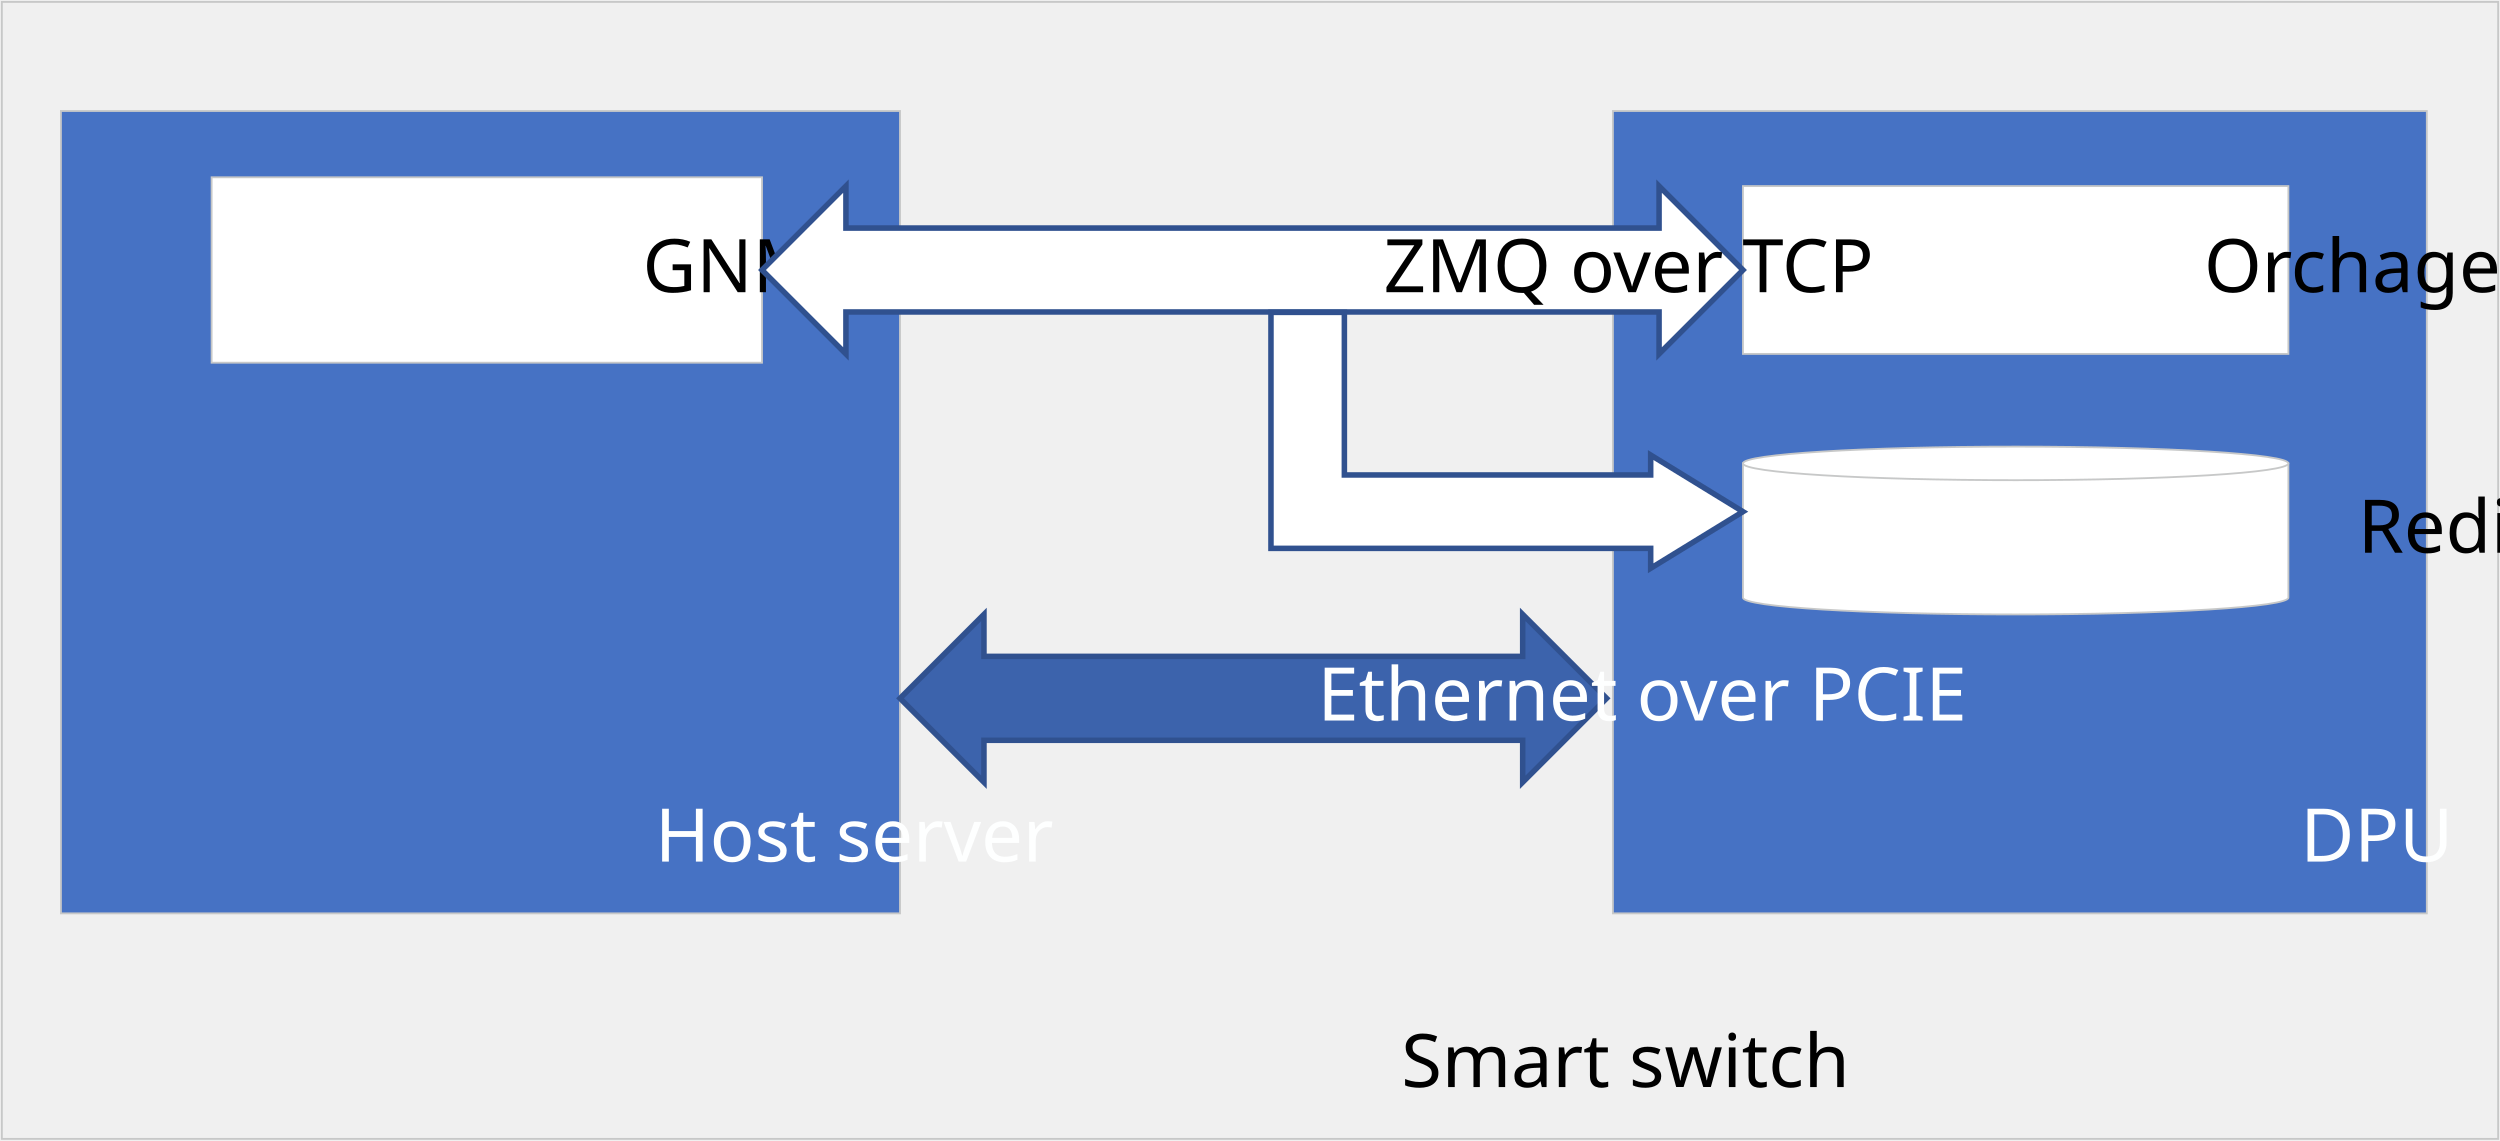
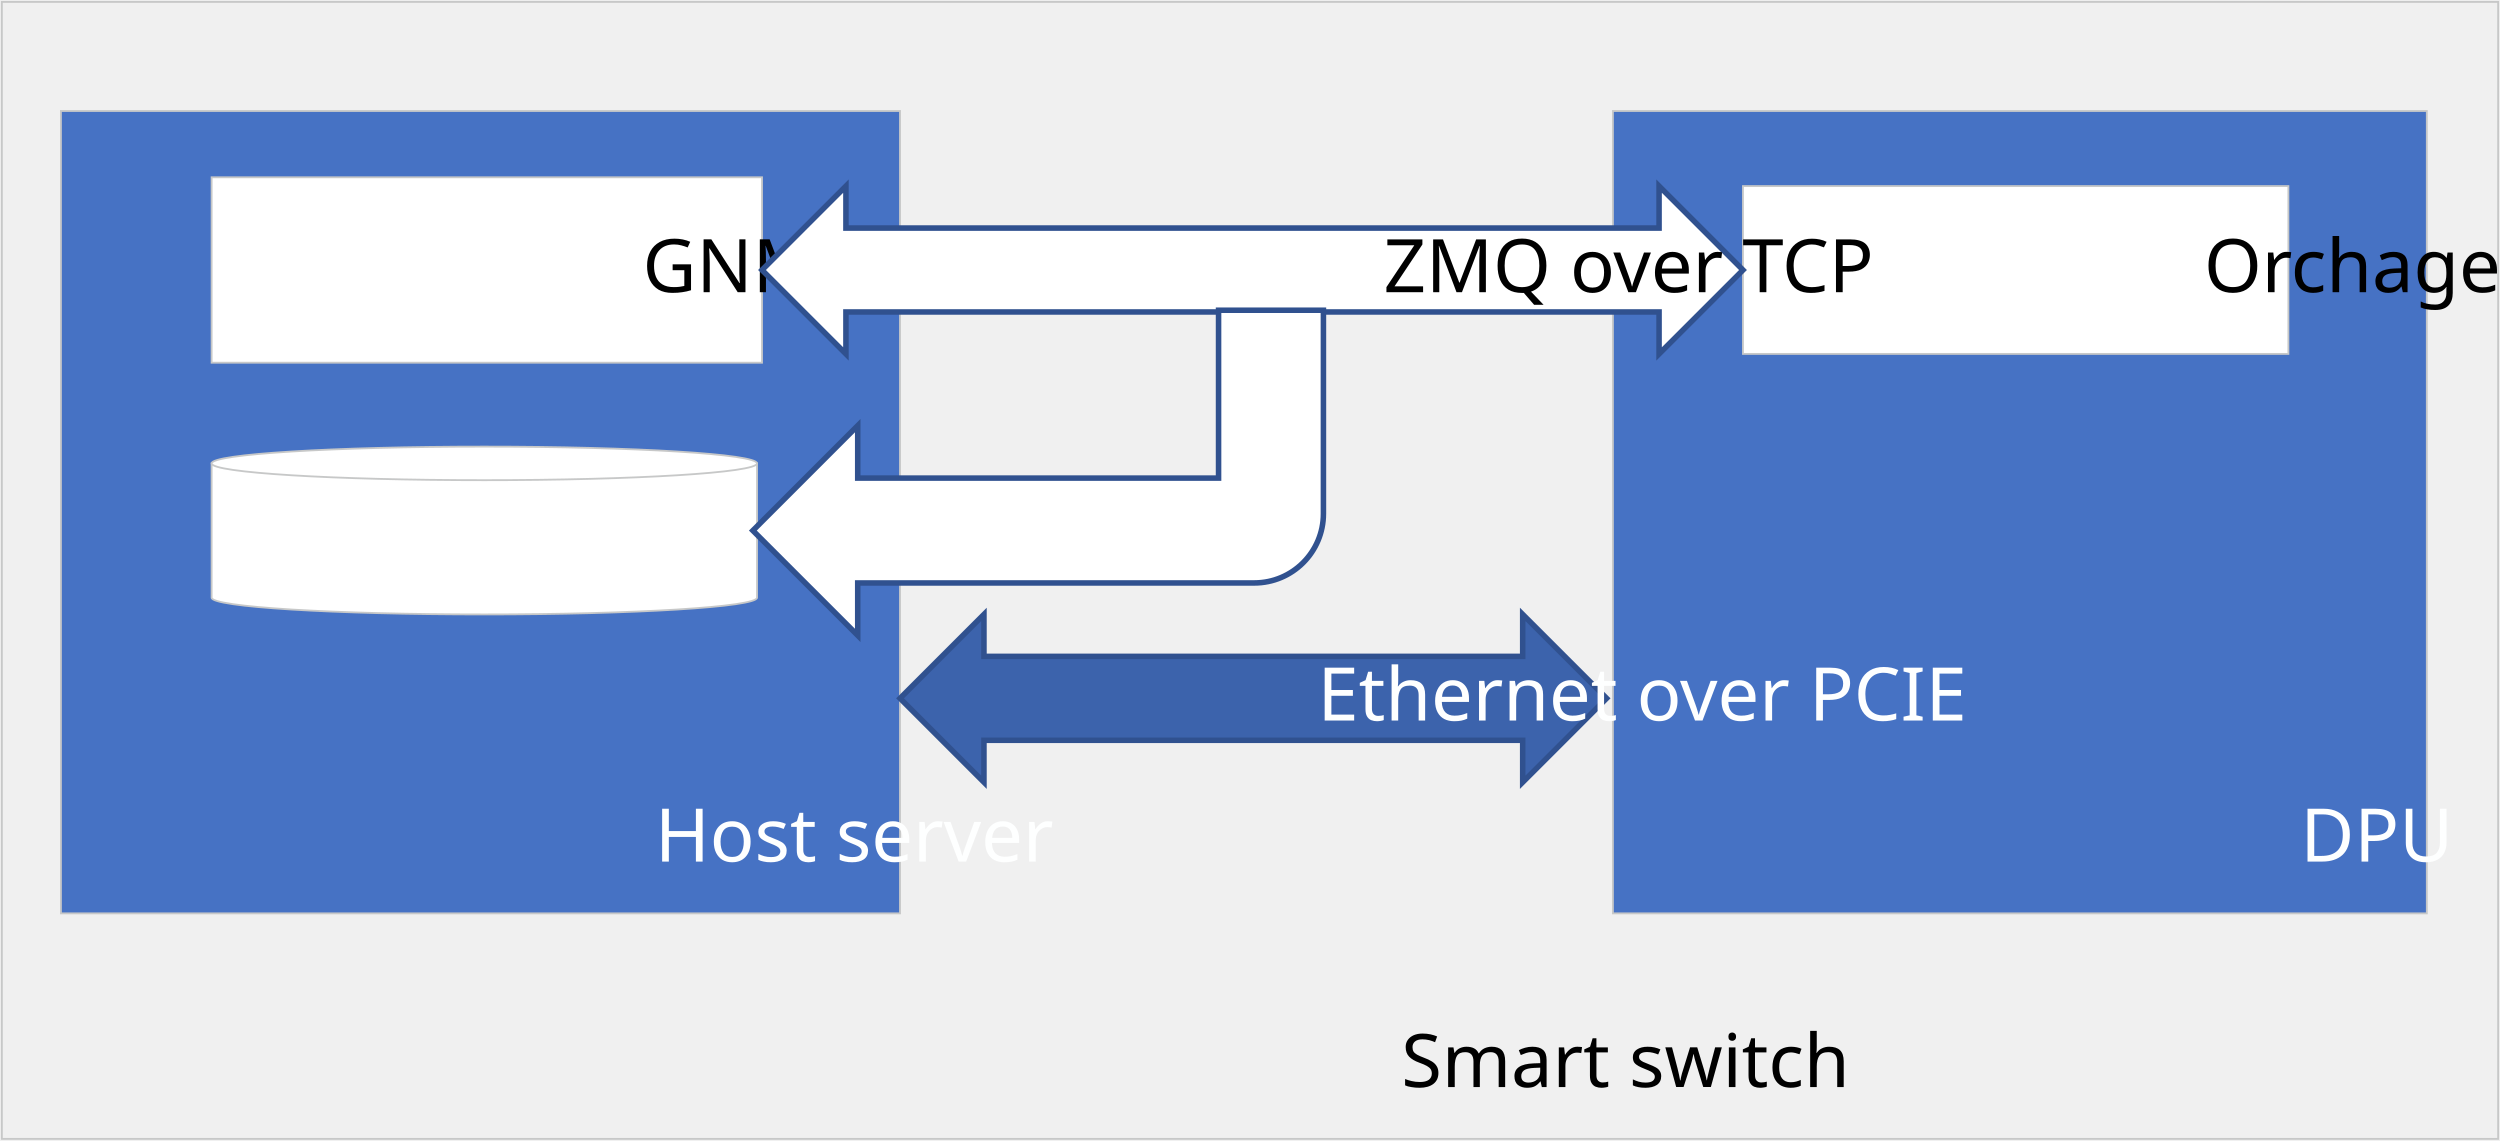
<svg xmlns="http://www.w3.org/2000/svg" xmlns:ns1="http://schemas.microsoft.com/visio/2003/SVGExtensions/" width="4.692in" height="2.141in" viewBox="0 0 337.823 154.138" xml:space="preserve" color-interpolation-filters="sRGB" class="st8">
  <ns1:documentProperties ns1:langID="1033" ns1:metric="true" ns1:viewMarkup="false" />
  <style type="text/css">
	
		.st1 {fill:none;stroke:#c7c8c8;stroke-width:0.25}
		.st2 {fill:#000000;font-family:Calibri;font-size:0.833em}
		.st3 {fill:#4672c4;stroke:#c7c8c8;stroke-width:0.25}
		.st4 {fill:#feffff;font-family:Calibri;font-size:0.833em}
		.st5 {fill:#3c63ac;stroke:#30518f;stroke-width:0.75}
		.st6 {fill:#ffffff;stroke:#c7c8c8;stroke-width:0.25}
		.st7 {fill:#ffffff;stroke:#30518f;stroke-width:0.75}
		.st8 {fill:none;fill-rule:evenodd;font-size:12px;overflow:visible;stroke-linecap:square;stroke-miterlimit:3}
	
	</style>
  <g ns1:mID="0" ns1:index="1" ns1:groupContext="foregroundPage">
    <ns1:pageProperties ns1:drawingScale="0.0393701" ns1:pageScale="0.0393701" ns1:drawingUnits="24" ns1:shadowOffsetX="8.50394" ns1:shadowOffsetY="-8.50394" />
    <g id="shape1000-1" ns1:mID="1000" ns1:groupContext="shape" transform="translate(0.25,-0.25)">
      <ns1:userDefs>
        <ns1:ud ns1:nameU="visVersion" ns1:val="VT0(15):26" />
      </ns1:userDefs>
      <ns1:textBlock ns1:margins="rect(4,4,4,4)" ns1:tabSpace="42.5197" ns1:verticalAlign="2" />
      <ns1:textRect cx="168.661" cy="77.319" width="337.33" height="153.638" />
      <rect x="0" y="0.5" width="337.323" height="153.638" class="st1" />
      <text x="142.33" y="147.14" class="st2" ns1:langID="2052">
        <ns1:paragraph ns1:horizAlign="1" />
        <ns1:tabList />Smart switch</text>
    </g>
    <g id="shape1001-4" ns1:mID="1001" ns1:groupContext="shape" transform="translate(8.23177,-30.7224)">
      <ns1:userDefs>
        <ns1:ud ns1:nameU="visVersion" ns1:val="VT0(15):26" />
      </ns1:userDefs>
      <ns1:textBlock ns1:margins="rect(4,4,4,4)" ns1:tabSpace="42.5197" ns1:verticalAlign="2" />
      <ns1:textRect cx="56.693" cy="99.925" width="113.39" height="108.425" />
      <rect x="0" y="45.713" width="113.386" height="108.425" class="st3" />
      <text x="33.5" y="147.14" class="st4" ns1:langID="2052">
        <ns1:paragraph ns1:horizAlign="1" />
        <ns1:tabList />Host server</text>
    </g>
    <g id="shape1002-7" ns1:mID="1002" ns1:groupContext="shape" transform="translate(217.951,-30.7224)">
      <ns1:userDefs>
        <ns1:ud ns1:nameU="visVersion" ns1:val="VT0(15):26" />
      </ns1:userDefs>
      <ns1:textBlock ns1:margins="rect(4,4,4,4)" ns1:tabSpace="42.5197" ns1:verticalAlign="2" />
      <ns1:textRect cx="54.992" cy="99.925" width="109.99" height="108.425" />
      <rect x="0" y="45.713" width="109.984" height="108.425" class="st3" />
      <text x="46.12" y="147.14" class="st4" ns1:langID="2052">
        <ns1:paragraph ns1:horizAlign="1" />
        <ns1:tabList />DPU</text>
    </g>
    <g id="shape1003-10" ns1:mID="1003" ns1:groupContext="shape" transform="translate(217.1,248.498) rotate(180)">
      <ns1:userDefs>
        <ns1:ud ns1:nameU="visVersion" ns1:val="VT0(15):26" />
        <ns1:ud ns1:nameU="ArrowType" ns1:prompt="" ns1:val="VT0(3):26" />
      </ns1:userDefs>
      <ns1:textBlock ns1:margins="rect(4,4,4,4)" ns1:tabSpace="42.5197" />
      <ns1:textRect cx="47.741" cy="154.138" width="95.49" height="0" transform="rotate(180)" />
      <path d="M0 154.14 L11.34 142.8 L11.34 148.47 L84.14 148.47 L84.14 142.8 L95.48 154.14 L84.14 165.48 L84.14 159.81 L11.34        159.81 L11.34 165.48 L0 154.14 Z" class="st5" />
      <text x="-85.84" y="-151.14" transform="rotate(180)" class="st4" ns1:langID="2052">
        <ns1:paragraph ns1:horizAlign="1" />
        <ns1:tabList />Ethernet over PCIE</text>
    </g>
    <g id="shape1004-13" ns1:mID="1004" ns1:groupContext="shape" transform="translate(28.5965,-105.132)">
      <ns1:userDefs>
        <ns1:ud ns1:nameU="visVersion" ns1:val="VT0(15):26" />
      </ns1:userDefs>
      <ns1:textBlock ns1:margins="rect(4,4,4,4)" ns1:tabSpace="42.5197" />
      <ns1:textRect cx="37.186" cy="141.61" width="74.38" height="25.055" />
      <rect x="0" y="129.083" width="74.372" height="25.055" class="st6" />
      <text x="11.46" y="144.61" class="st2" ns1:langID="2052">
        <ns1:paragraph ns1:horizAlign="1" />
        <ns1:tabList />GNMI server</text>
    </g>
    <g id="shape1005-16" ns1:mID="1005" ns1:groupContext="shape" transform="translate(235.526,-106.321)">
      <ns1:userDefs>
        <ns1:ud ns1:nameU="visVersion" ns1:val="VT0(15):26" />
      </ns1:userDefs>
      <ns1:textBlock ns1:margins="rect(4,4,4,4)" ns1:tabSpace="42.5197" />
      <ns1:textRect cx="36.85" cy="142.799" width="73.71" height="22.677" />
      <rect x="0" y="131.461" width="73.701" height="22.677" class="st6" />
      <text x="15.52" y="145.8" class="st2" ns1:langID="2052">
        <ns1:paragraph ns1:horizAlign="1" />
        <ns1:tabList />Orchagent</text>
    </g>
-     <g id="group1006-19" transform="translate(235.526,-71.1161)" ns1:mID="1006" ns1:groupContext="group">
+     <g id="group1006-19" transform="translate(28.5965,-71.1161)" ns1:mID="1006" ns1:groupContext="group">
      <ns1:userDefs>
        <ns1:ud ns1:nameU="visVersion" ns1:prompt="" ns1:val="VT0(15):26" />
      </ns1:userDefs>
      <g id="shape1007-20" ns1:mID="1007" ns1:groupContext="shape">
        <ns1:userDefs>
          <ns1:ud ns1:nameU="ControlHalfHeight" ns1:prompt="" ns1:val="VT0(0.11811023622047):24" />
-           <ns1:ud ns1:nameU="FillForegnd" ns1:prompt="" ns1:val="VT5(1)" />
+           <ns1:ud ns1:nameU="FillForegnd" ns1:prompt="" ns1:val="VT0(1):26" />
          <ns1:ud ns1:nameU="ControlHalfHeight" ns1:prompt="" ns1:val="VT0(0.031496062992126):1" />
          <ns1:ud ns1:nameU="FillForegnd" ns1:prompt="" ns1:val="VT5(#ffffff)" />
        </ns1:userDefs>
        <path d="M0 151.87 A36.85 2.268 -180 1 0 73.7 151.87 L73.7 133.73 L0 133.73 L0 151.87 Z" class="st6" />
      </g>
      <g id="shape1006-22" ns1:mID="1006" ns1:groupContext="groupContent">
        <ns1:textBlock ns1:margins="rect(4,4,4,4)" ns1:tabSpace="42.5197" />
        <ns1:textRect cx="36.85" cy="142.799" width="73.71" height="22.677" />
        <ellipse cx="36.85" cy="133.728" rx="36.85" ry="2.268" class="st6" />
        <text x="25.92" y="145.8" class="st2" ns1:langID="2052">
          <ns1:paragraph ns1:horizAlign="1" />
          <ns1:tabList />Redis</text>
      </g>
    </g>
    <g id="shape1008-25" ns1:mID="1008" ns1:groupContext="shape" transform="translate(102.969,-117.659)">
      <ns1:userDefs>
        <ns1:ud ns1:nameU="visVersion" ns1:val="VT0(15):26" />
        <ns1:ud ns1:nameU="ArrowType" ns1:prompt="" ns1:val="VT0(3):26" />
      </ns1:userDefs>
      <ns1:textBlock ns1:margins="rect(4,4,4,4)" ns1:tabSpace="42.5197" />
      <ns1:textRect cx="66.278" cy="154.138" width="132.56" height="0" />
      <path d="M0 154.14 L11.34 142.8 L11.34 148.47 L121.22 148.47 L121.22 142.8 L132.56 154.14 L121.22 165.48 L121.22 159.81        L11.34 159.81 L11.34 165.48 L0 154.14 Z" class="st7" />
      <text x="37.23" y="157.14" class="st2" ns1:langID="2052">
        <ns1:paragraph ns1:horizAlign="1" />
        <ns1:tabList />ZMQ over TCP</text>
    </g>
-     <g id="shape1009-28" ns1:mID="1009" ns1:groupContext="shape" transform="translate(325.884,42.2028) rotate(90)">
+     <g id="shape1009-28" ns1:mID="1009" ns1:groupContext="shape" transform="translate(178.833,196.057) rotate(180)">
      <ns1:userDefs>
-         <ns1:ud ns1:nameU="DblArrow" ns1:prompt="" ns1:val="VT0(0):5" />
        <ns1:ud ns1:nameU="visVersion" ns1:prompt="" ns1:val="VT0(15):26" />
      </ns1:userDefs>
-       <path d="M0 154.14 L31.89 154.14 L31.89 102.83 L34.58 102.83 L26.93 90.36 L19.28 102.83 L21.97 102.83 L21.97 144.22 L0        144.22 L0 149.18 L0 154.14 Z" class="st7" />
+       <path d="M0 154.14 L14.17 154.14 L14.17 131.46 L62.93 131.46 L62.93 138.55 L77.1 124.37 L62.93 110.2 L62.93 117.29 L9.35        117.29 A9.351 9.351 -180 0 0 -0 126.64 L0 154.14 Z" class="st7" />
    </g>
  </g>
</svg>
